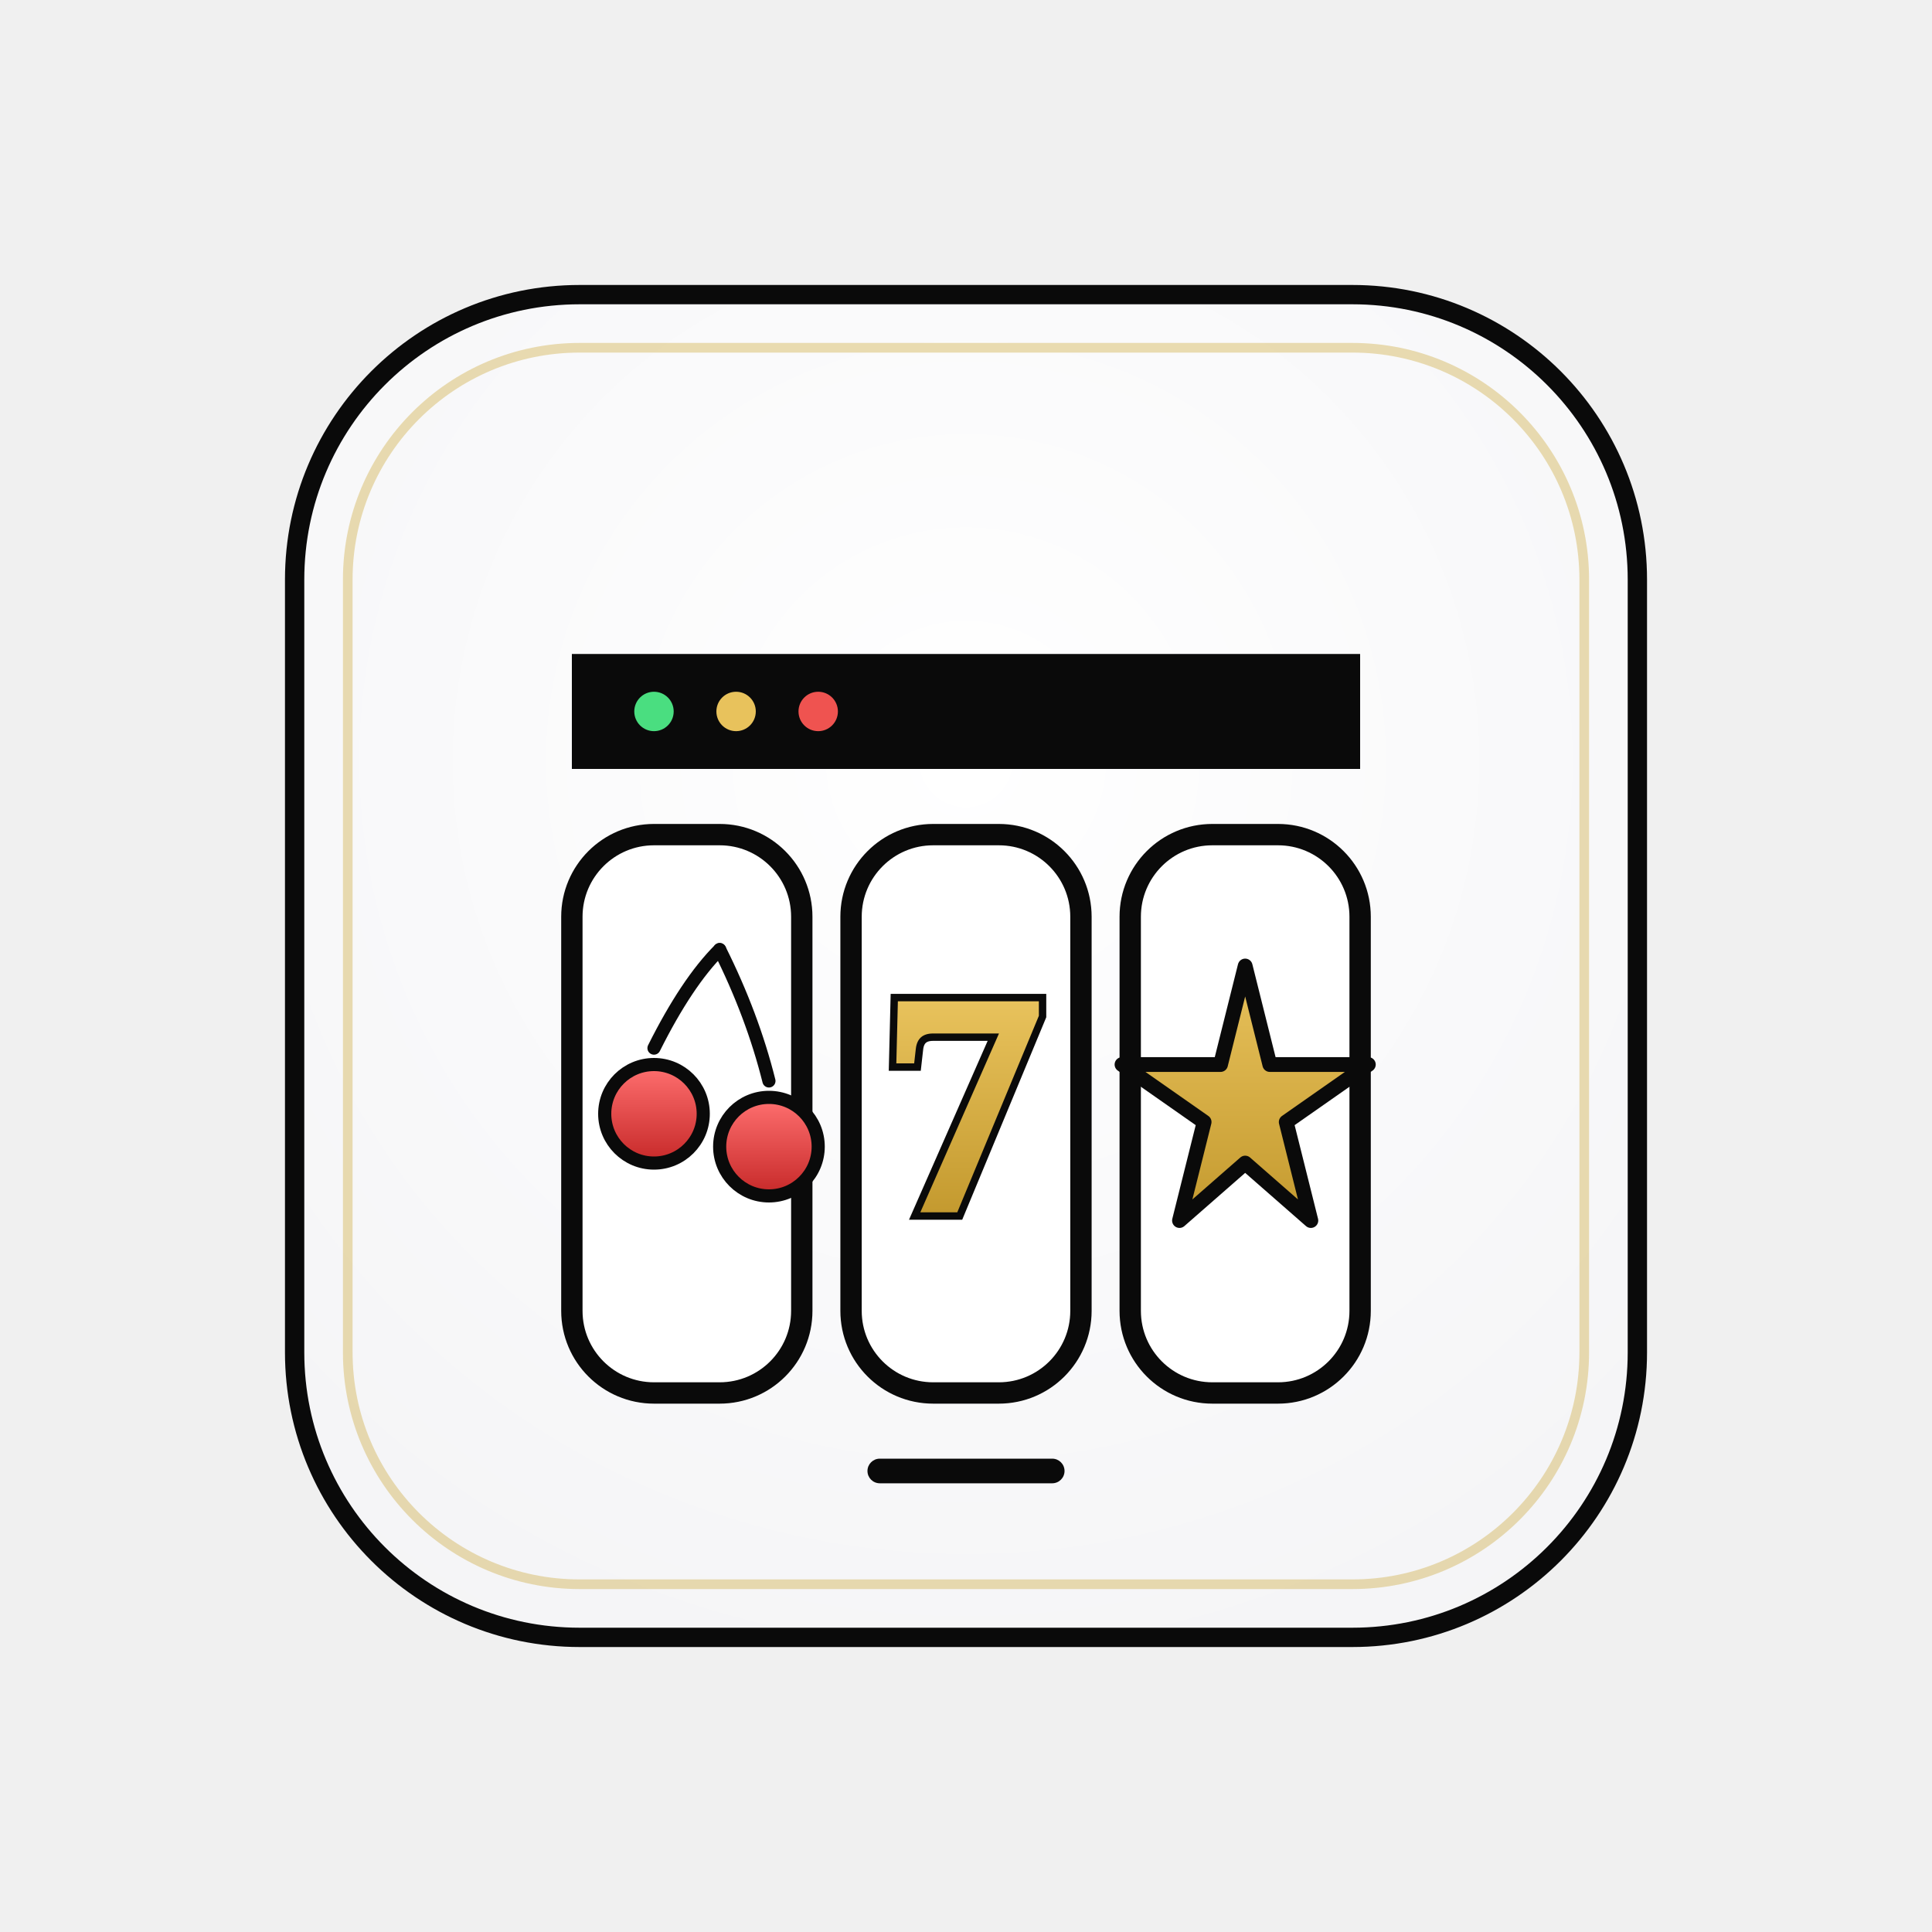
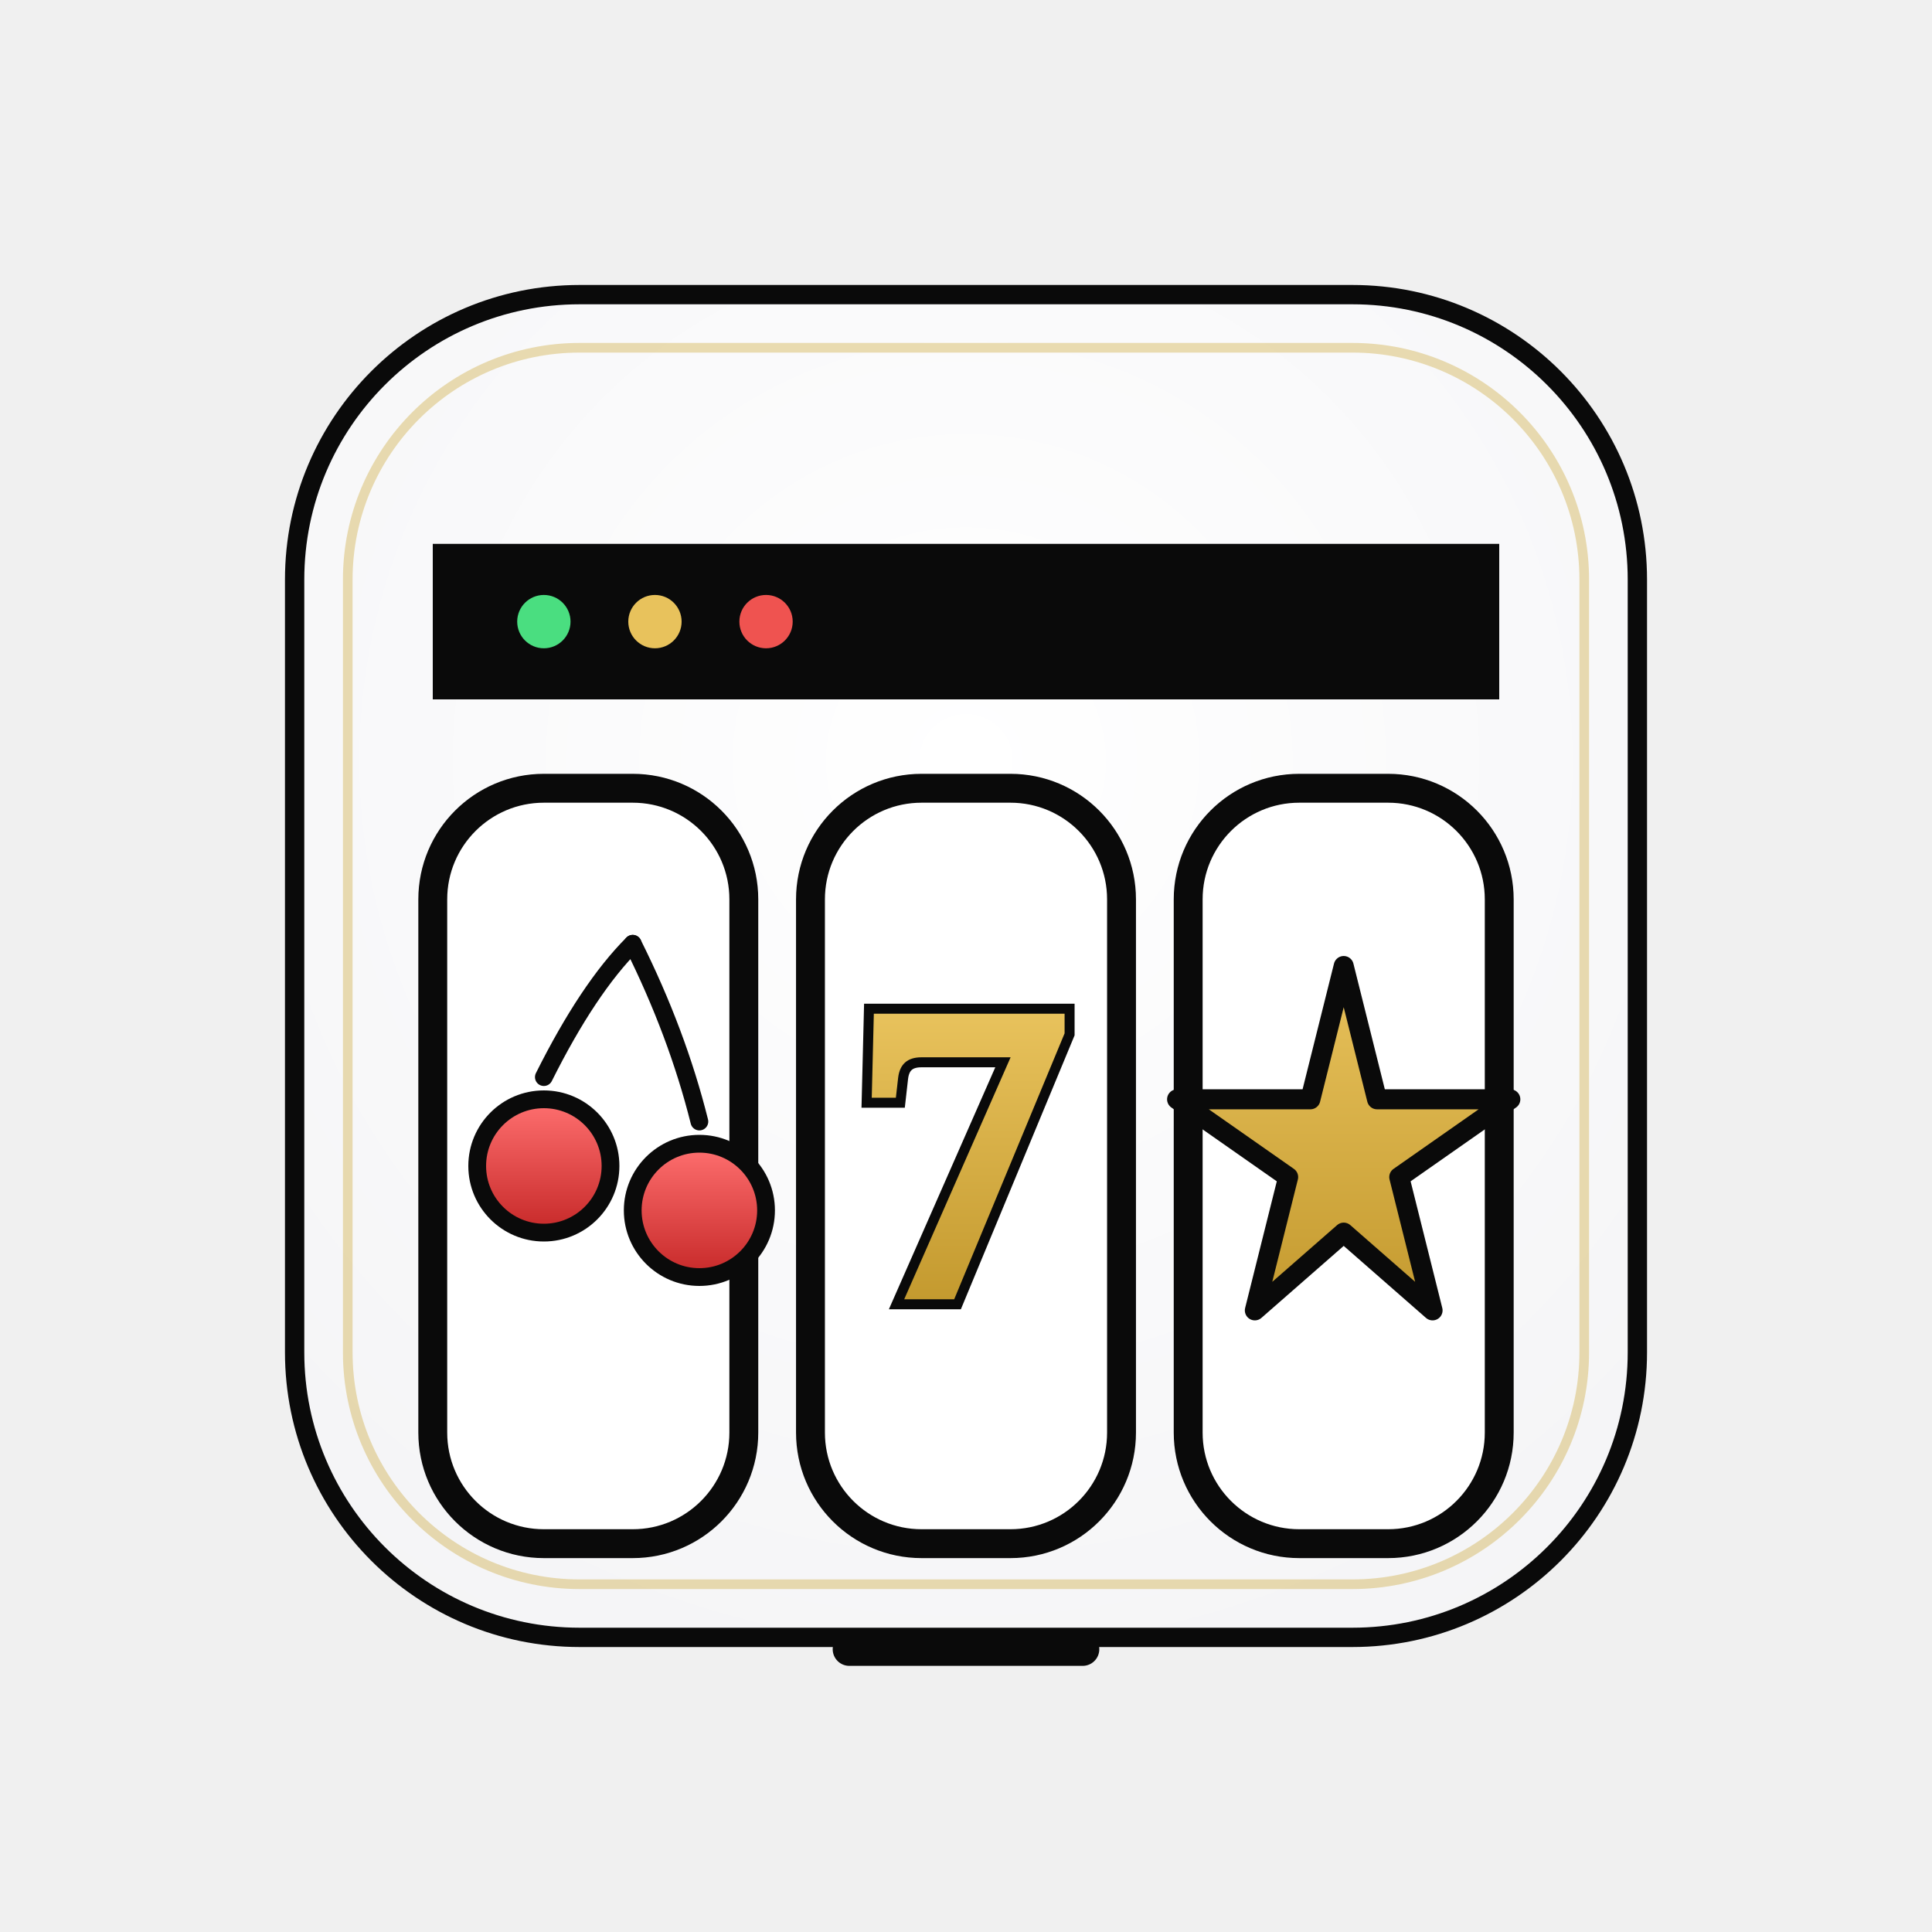
<svg xmlns="http://www.w3.org/2000/svg" viewBox="0 0 200 200" width="200" height="200">
  <defs>
    <radialGradient id="lf-bg" cx="50%" cy="35%" r="75%">
      <stop offset="0%" stop-color="#ffffff" />
      <stop offset="100%" stop-color="#f4f4f6" />
    </radialGradient>
    <linearGradient id="lf-gold" x1="0" y1="0" x2="0" y2="1">
      <stop offset="0%" stop-color="#e8c25c" />
      <stop offset="100%" stop-color="#c49a2f" />
    </linearGradient>
    <linearGradient id="lf-red" x1="0" y1="0" x2="0" y2="1">
      <stop offset="0%" stop-color="#ff7070" />
      <stop offset="100%" stop-color="#c62828" />
    </linearGradient>
  </defs>
  <rect x="30" y="30" width="140" height="140" rx="30" fill="url(#lf-bg)" />
  <rect x="30.5" y="30.5" width="139" height="139" rx="29.5" fill="none" stroke="#0a0a0a" stroke-width="2" />
  <rect x="36" y="36" width="128" height="128" rx="24" fill="none" stroke="rgba(201,162,39,.35)" stroke-width="1" />
-   <g transform="translate(100,100) scale(0.85) translate(-100,-100)">
+   <g transform="translate(100,100) scale(1.15) translate(-100,-100)">
    <path d="M52 62 L148 62 L148 76 L52 76 Z" fill="#0a0a0a" />
    <circle cx="62" cy="69" r="2.4" fill="#4ade80" />
    <circle cx="72" cy="69" r="2.4" fill="#e8c25c" />
    <circle cx="82" cy="69" r="2.4" fill="#ef5350" />
    <rect x="52" y="84" width="28" height="68" rx="10" fill="#fff" stroke="#0a0a0a" stroke-width="2.6" />
    <rect x="86" y="84" width="28" height="68" rx="10" fill="#fff" stroke="#0a0a0a" stroke-width="2.6" />
    <rect x="120" y="84" width="28" height="68" rx="10" fill="#fff" stroke="#0a0a0a" stroke-width="2.6" />
    <circle cx="62" cy="118" r="6" fill="url(#lf-red)" stroke="#0a0a0a" stroke-width="1.6" />
    <circle cx="76" cy="122" r="6" fill="url(#lf-red)" stroke="#0a0a0a" stroke-width="1.6" />
    <path d="M62 110 Q66 102 70 98" stroke="#0a0a0a" stroke-width="1.6" fill="none" stroke-linecap="round" />
    <path d="M76 114 Q74 106 70 98" stroke="#0a0a0a" stroke-width="1.6" fill="none" stroke-linecap="round" />
    <text x="100" y="130" text-anchor="middle" font-family="Georgia,serif" font-size="36" font-weight="900" fill="url(#lf-gold)" stroke="#0a0a0a" stroke-width="1.8" paint-order="stroke">7</text>
    <path d="M134 100 L137 112 L149 112 L139 119 L142 131 L134 124 L126 131 L129 119 L119 112 L131 112 Z" fill="url(#lf-gold)" stroke="#0a0a0a" stroke-width="1.8" stroke-linejoin="round" />
    <rect x="88" y="160" width="24" height="3" rx="1.5" fill="#0a0a0a" />
  </g>
</svg>
